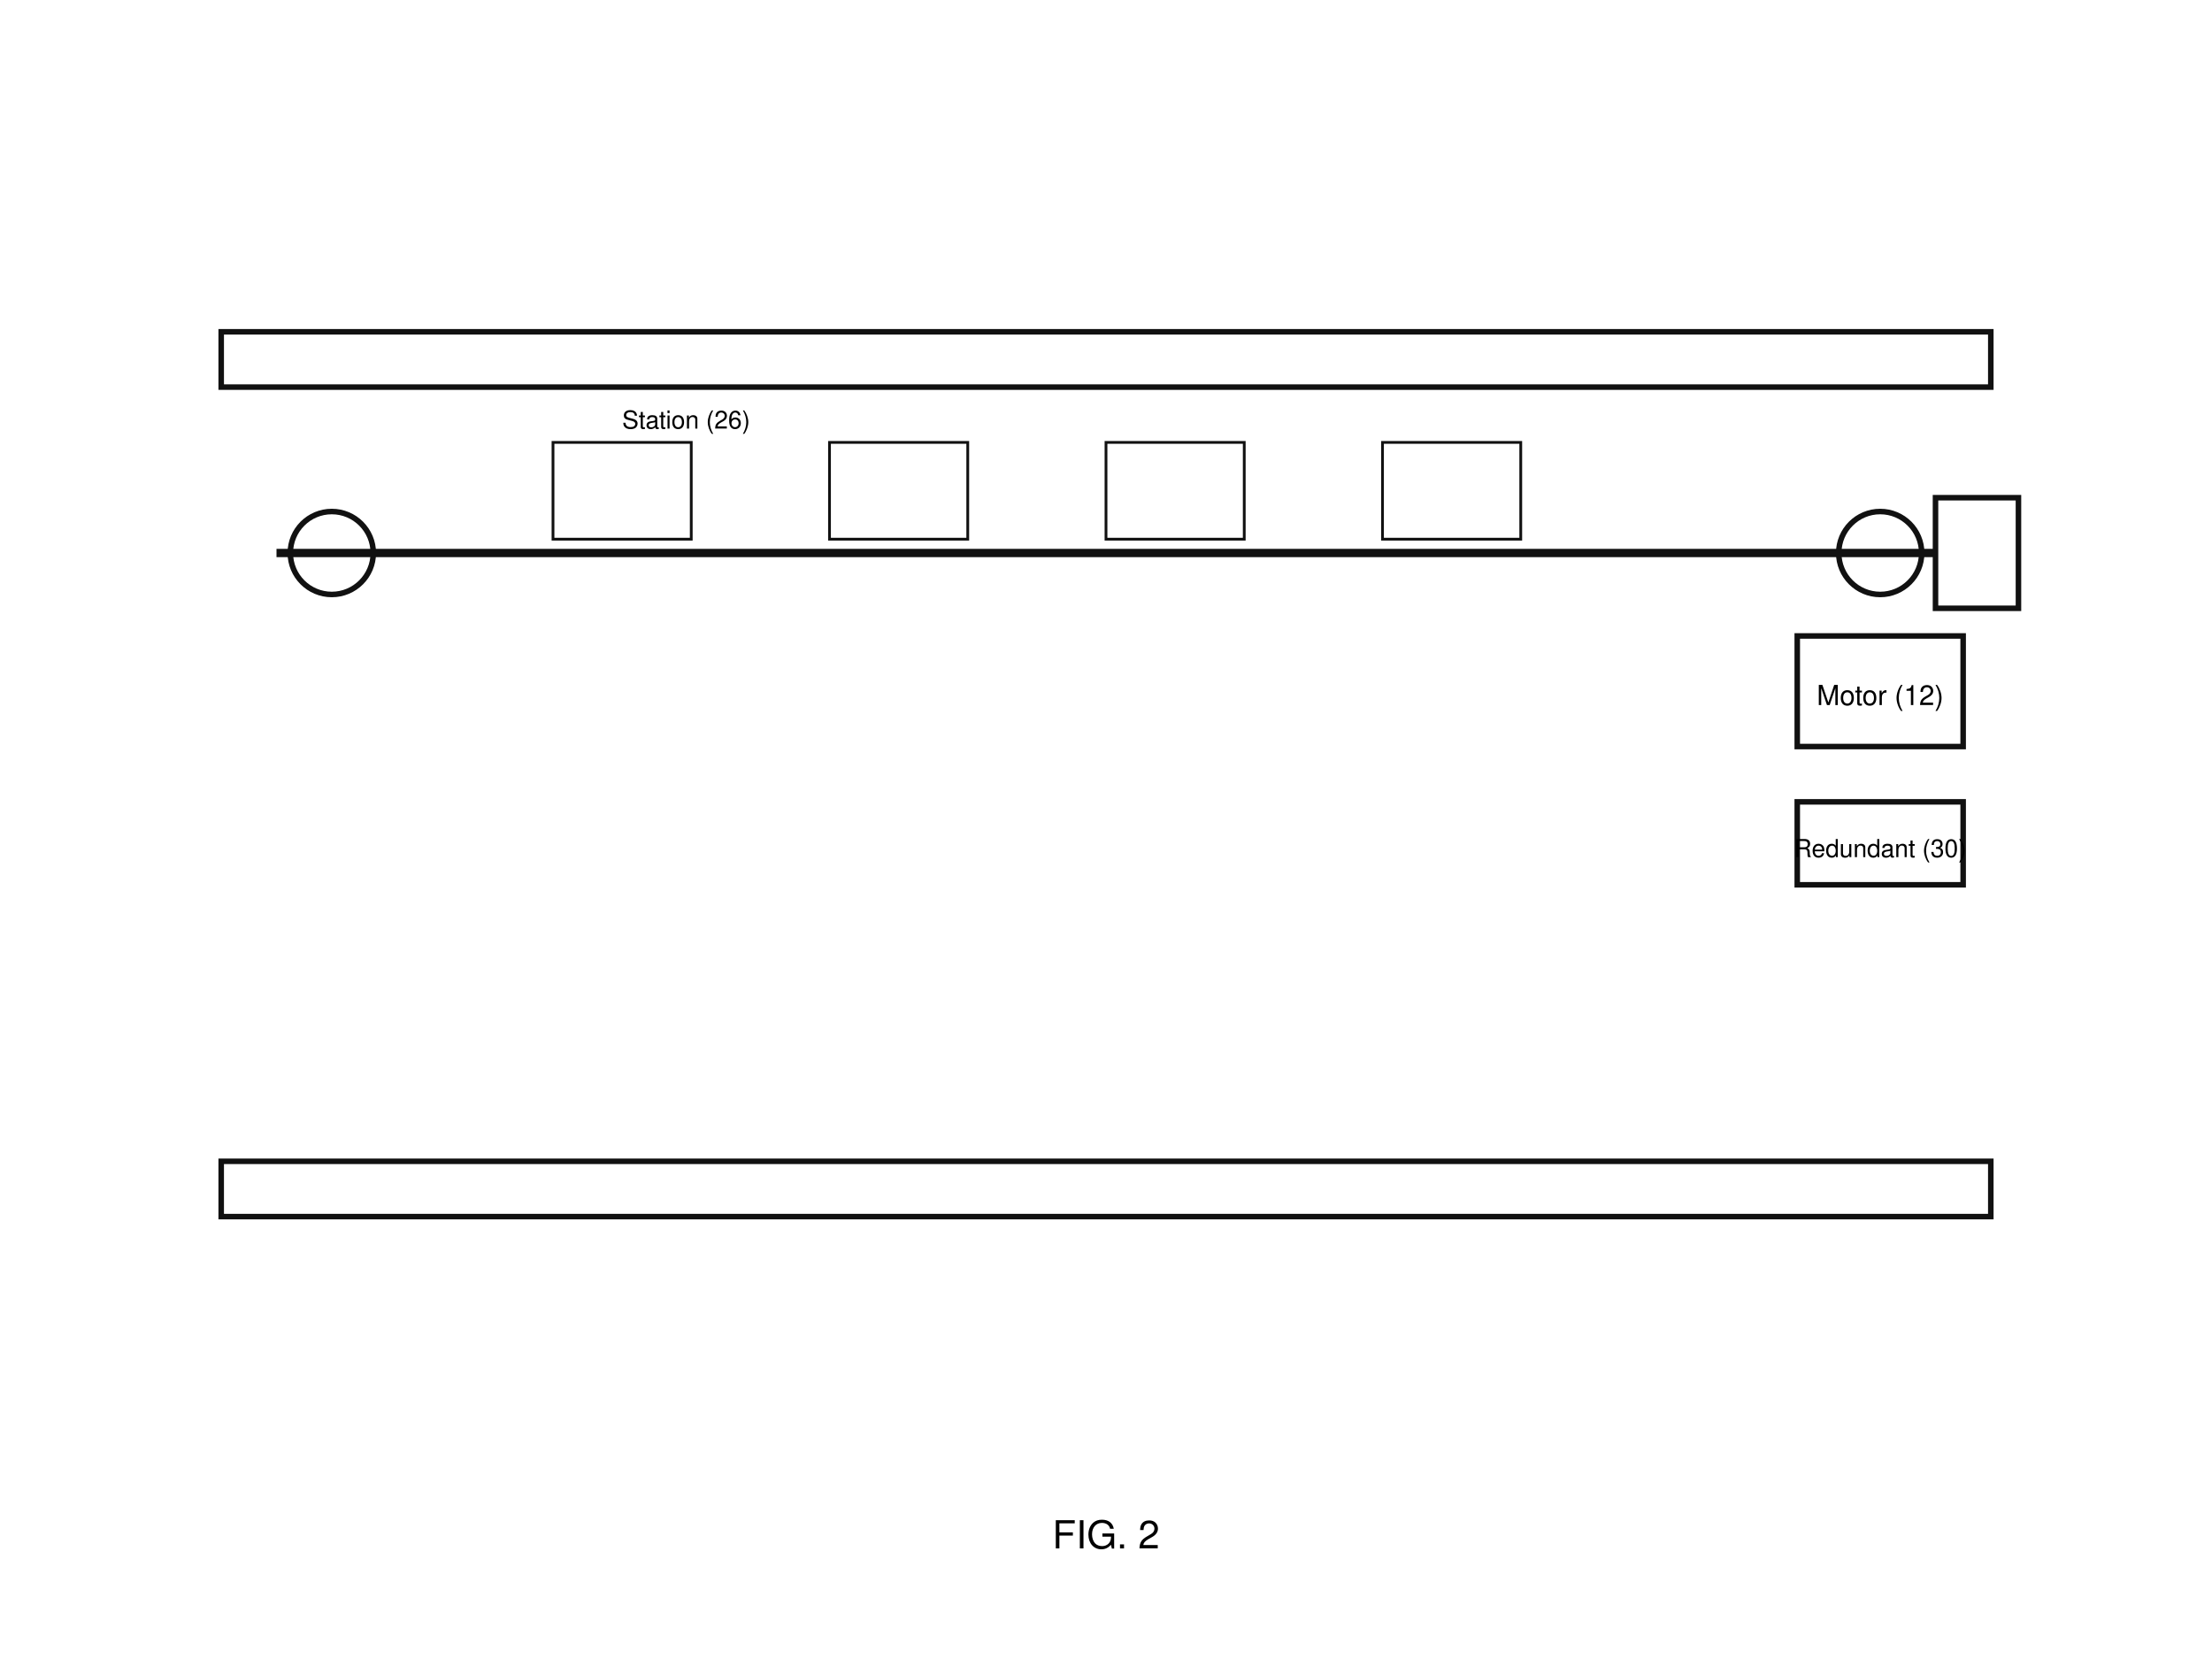
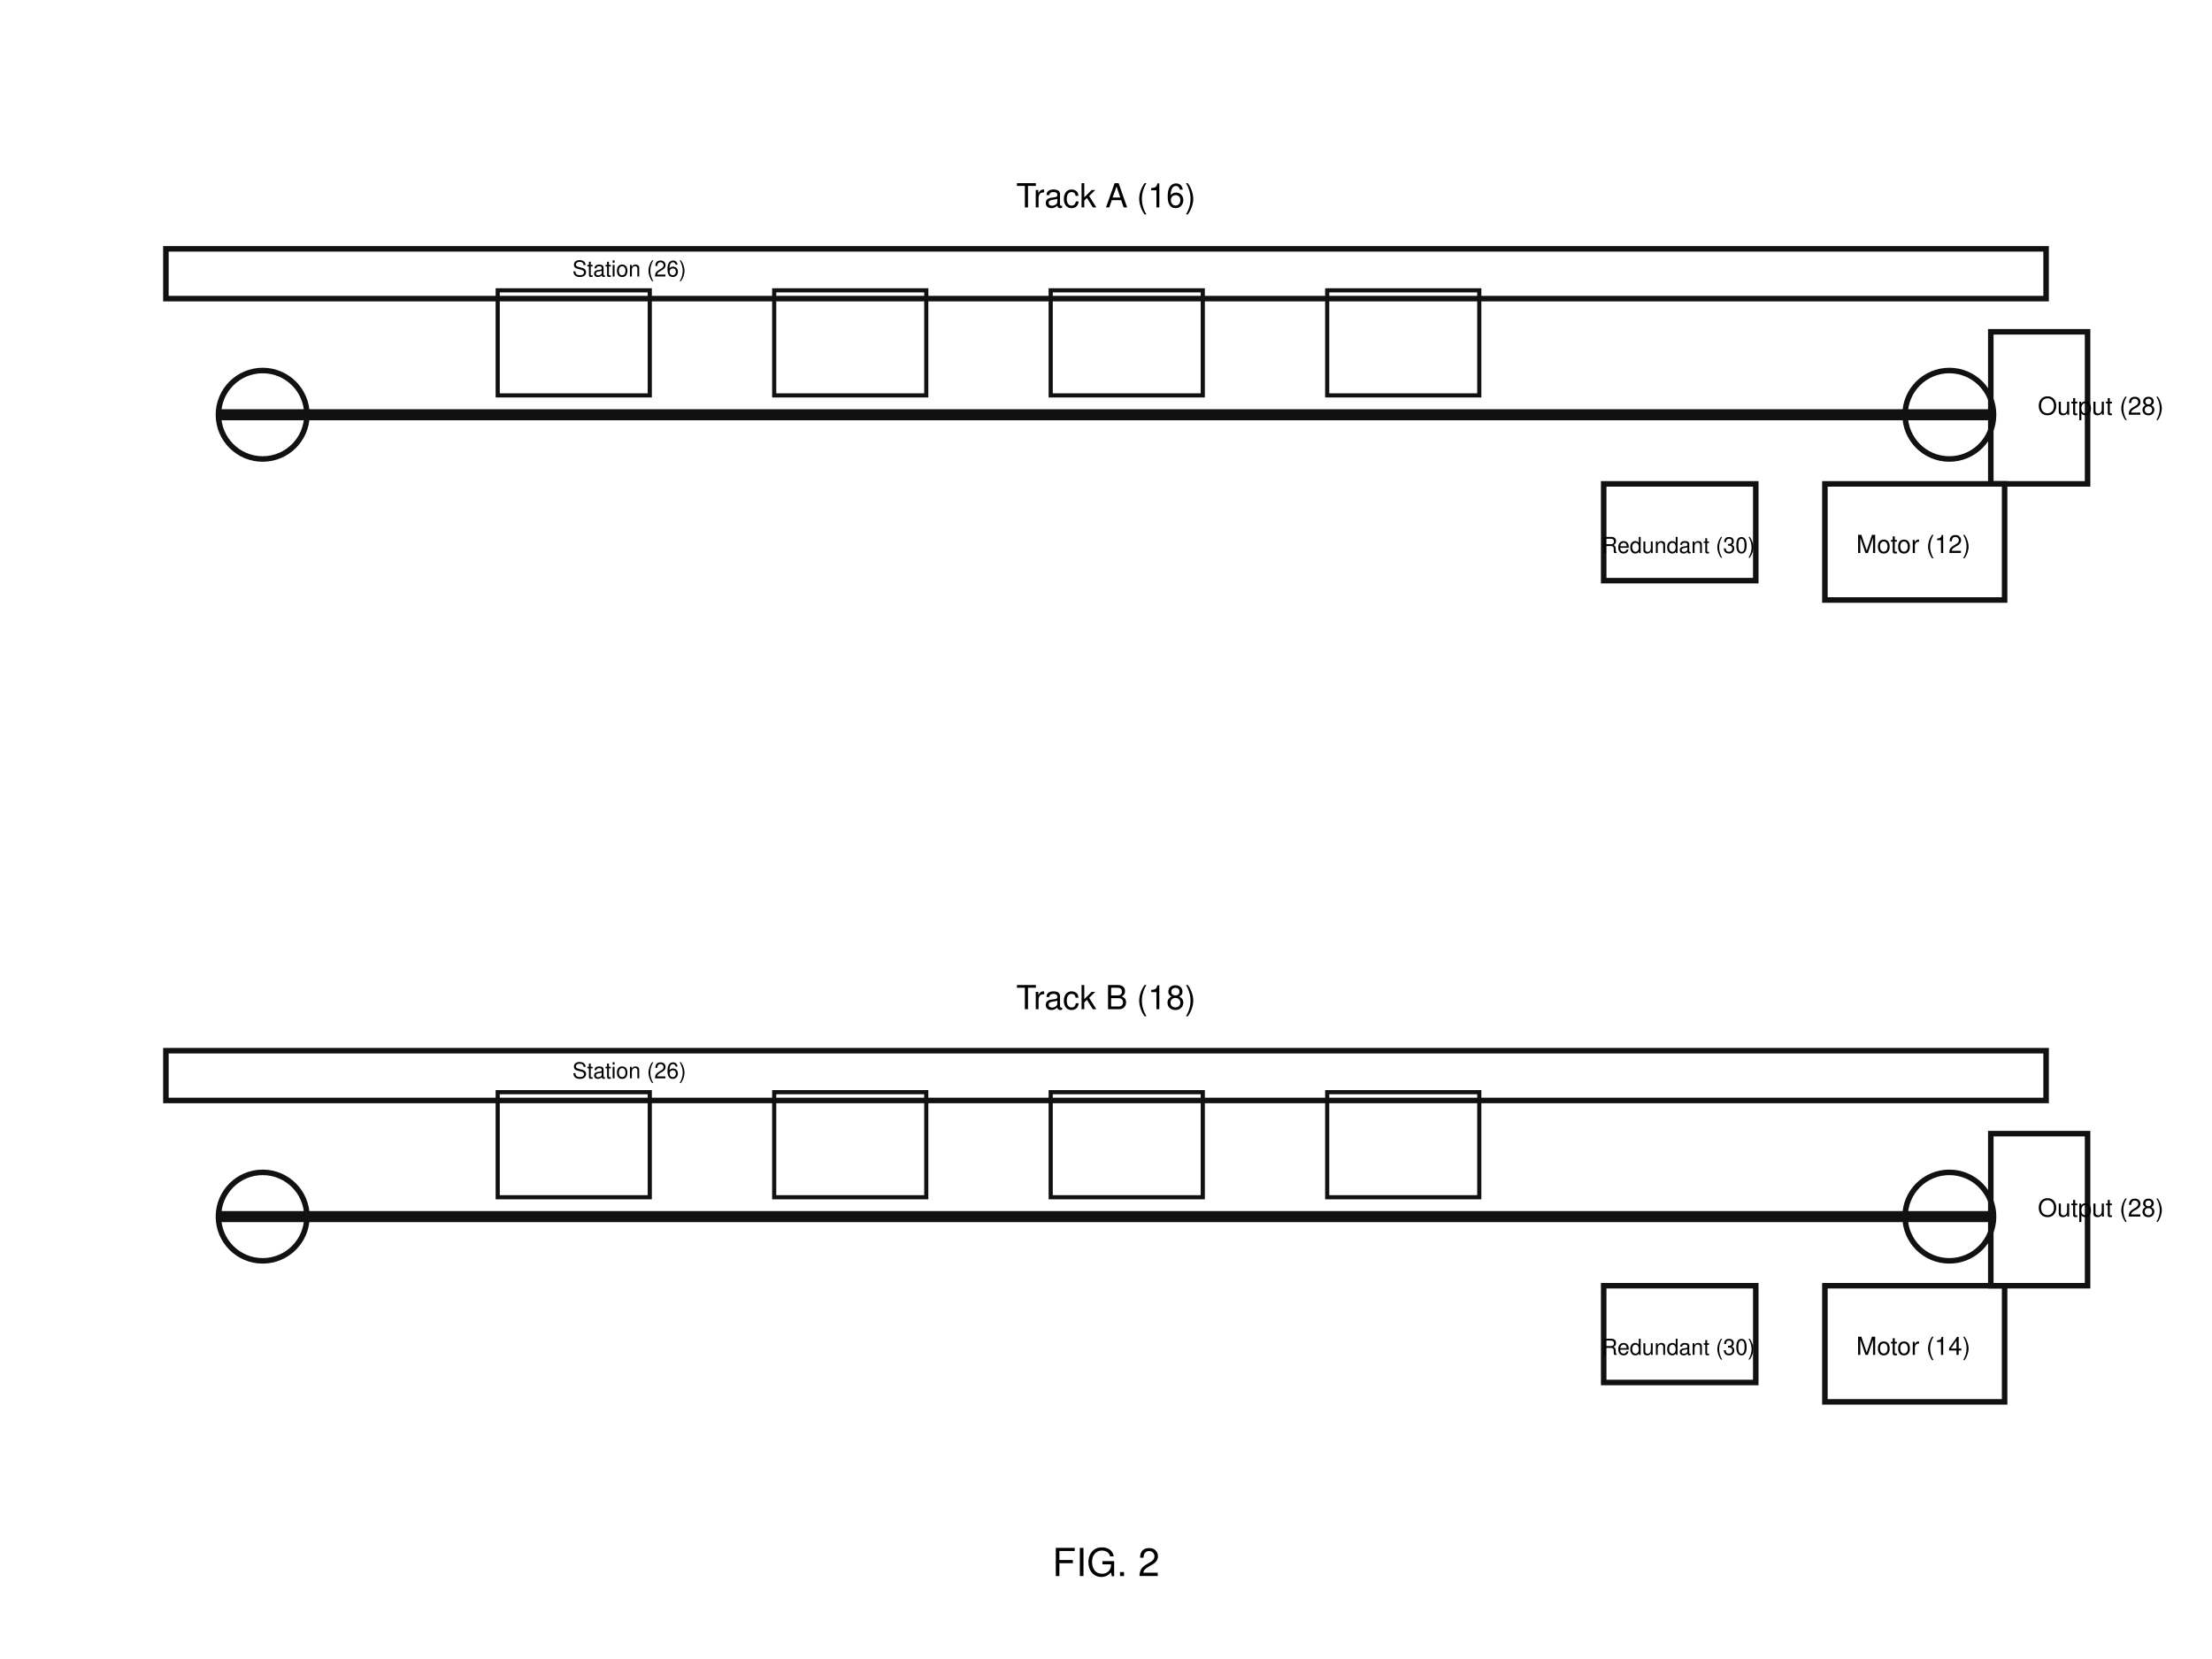
<svg xmlns="http://www.w3.org/2000/svg" viewBox="0 0 800 600" width="800" height="600">
  <rect width="800" height="600" fill="#fff" />
-   <rect x="80" y="120" width="640" height="20" fill="none" stroke="#111" stroke-width="2" />
-   <rect x="80" y="420" width="640" height="20" fill="none" stroke="#111" stroke-width="2" />
-   <line x1="100" y1="200" x2="700" y2="200" stroke="#111" stroke-width="3" />
-   <circle cx="120" cy="200" r="15" fill="none" stroke="#111" stroke-width="2" />
-   <circle cx="680" cy="200" r="15" fill="none" stroke="#111" stroke-width="2" />
-   <rect x="650" y="230" width="60" height="40" fill="none" stroke="#111" stroke-width="2" />
-   <text x="680" y="255" font-family="Helvetica, Arial, sans-serif" font-size="10" text-anchor="middle">Motor (12)</text>
-   <rect x="200" y="160" width="50" height="35" fill="none" stroke="#111" stroke-width="1" />
-   <rect x="300" y="160" width="50" height="35" fill="none" stroke="#111" stroke-width="1" />
-   <rect x="400" y="160" width="50" height="35" fill="none" stroke="#111" stroke-width="1" />
-   <rect x="500" y="160" width="50" height="35" fill="none" stroke="#111" stroke-width="1" />
-   <text x="225" y="155" font-family="Helvetica, Arial, sans-serif" font-size="9">Station (26)</text>
-   <rect x="650" y="290" width="60" height="30" fill="none" stroke="#111" stroke-width="2" />
-   <text x="680" y="310" font-family="Helvetica, Arial, sans-serif" font-size="9" text-anchor="middle">Redundant (30)</text>
-   <rect x="700" y="180" width="30" height="40" fill="none" stroke="#111" stroke-width="2" />
-   <text x="400" y="560" font-family="Helvetica, Arial, sans-serif" font-size="14" text-anchor="middle">FIG. 2</text>
+   <rect x="60" y="90" width="680" height="18" fill="none" stroke="#111" stroke-width="2" />
+   <rect x="60" y="380" width="680" height="18" fill="none" stroke="#111" stroke-width="2" />
+   <line x1="80" y1="150" x2="720" y2="150" stroke="#111" stroke-width="4" />
+   <line x1="80" y1="440" x2="720" y2="440" stroke="#111" stroke-width="4" />
+   <circle cx="95" cy="150" r="16" fill="none" stroke="#111" stroke-width="2" />
+   <circle cx="705" cy="150" r="16" fill="none" stroke="#111" stroke-width="2" />
+   <circle cx="95" cy="440" r="16" fill="none" stroke="#111" stroke-width="2" />
+   <circle cx="705" cy="440" r="16" fill="none" stroke="#111" stroke-width="2" />
+   <rect x="660" y="175" width="65" height="42" fill="none" stroke="#111" stroke-width="2" />
+   <rect x="660" y="465" width="65" height="42" fill="none" stroke="#111" stroke-width="2" />
+   <rect x="580" y="175" width="55" height="35" fill="none" stroke="#111" stroke-width="2" />
+   <rect x="580" y="465" width="55" height="35" fill="none" stroke="#111" stroke-width="2" />
+   <rect x="180" y="105" width="55" height="38" fill="none" stroke="#111" stroke-width="1.5" />
+   <rect x="280" y="105" width="55" height="38" fill="none" stroke="#111" stroke-width="1.5" />
+   <rect x="380" y="105" width="55" height="38" fill="none" stroke="#111" stroke-width="1.5" />
+   <rect x="480" y="105" width="55" height="38" fill="none" stroke="#111" stroke-width="1.5" />
+   <rect x="180" y="395" width="55" height="38" fill="none" stroke="#111" stroke-width="1.5" />
+   <rect x="280" y="395" width="55" height="38" fill="none" stroke="#111" stroke-width="1.5" />
+   <rect x="380" y="395" width="55" height="38" fill="none" stroke="#111" stroke-width="1.5" />
+   <rect x="480" y="395" width="55" height="38" fill="none" stroke="#111" stroke-width="1.5" />
+   <rect x="720" y="120" width="35" height="55" fill="none" stroke="#111" stroke-width="2" />
+   <rect x="720" y="410" width="35" height="55" fill="none" stroke="#111" stroke-width="2" />
+   <text x="400" y="75" font-family="Helvetica, Arial, sans-serif" font-size="12" text-anchor="middle">Track A (16)</text>
+   <text x="400" y="365" font-family="Helvetica, Arial, sans-serif" font-size="12" text-anchor="middle">Track B (18)</text>
+   <text x="692" y="200" font-family="Helvetica, Arial, sans-serif" font-size="9" text-anchor="middle">Motor (12)</text>
+   <text x="692" y="490" font-family="Helvetica, Arial, sans-serif" font-size="9" text-anchor="middle">Motor (14)</text>
+   <text x="607" y="200" font-family="Helvetica, Arial, sans-serif" font-size="8" text-anchor="middle">Redundant (30)</text>
+   <text x="607" y="490" font-family="Helvetica, Arial, sans-serif" font-size="8" text-anchor="middle">Redundant (30)</text>
+   <text x="207" y="100" font-family="Helvetica, Arial, sans-serif" font-size="8">Station (26)</text>
+   <text x="207" y="390" font-family="Helvetica, Arial, sans-serif" font-size="8">Station (26)</text>
+   <text x="737" y="150" font-family="Helvetica, Arial, sans-serif" font-size="9">Output (28)</text>
+   <text x="737" y="440" font-family="Helvetica, Arial, sans-serif" font-size="9">Output (28)</text>
+   <text x="400" y="570" font-family="Helvetica, Arial, sans-serif" font-size="14" text-anchor="middle">FIG. 2</text>
</svg>
